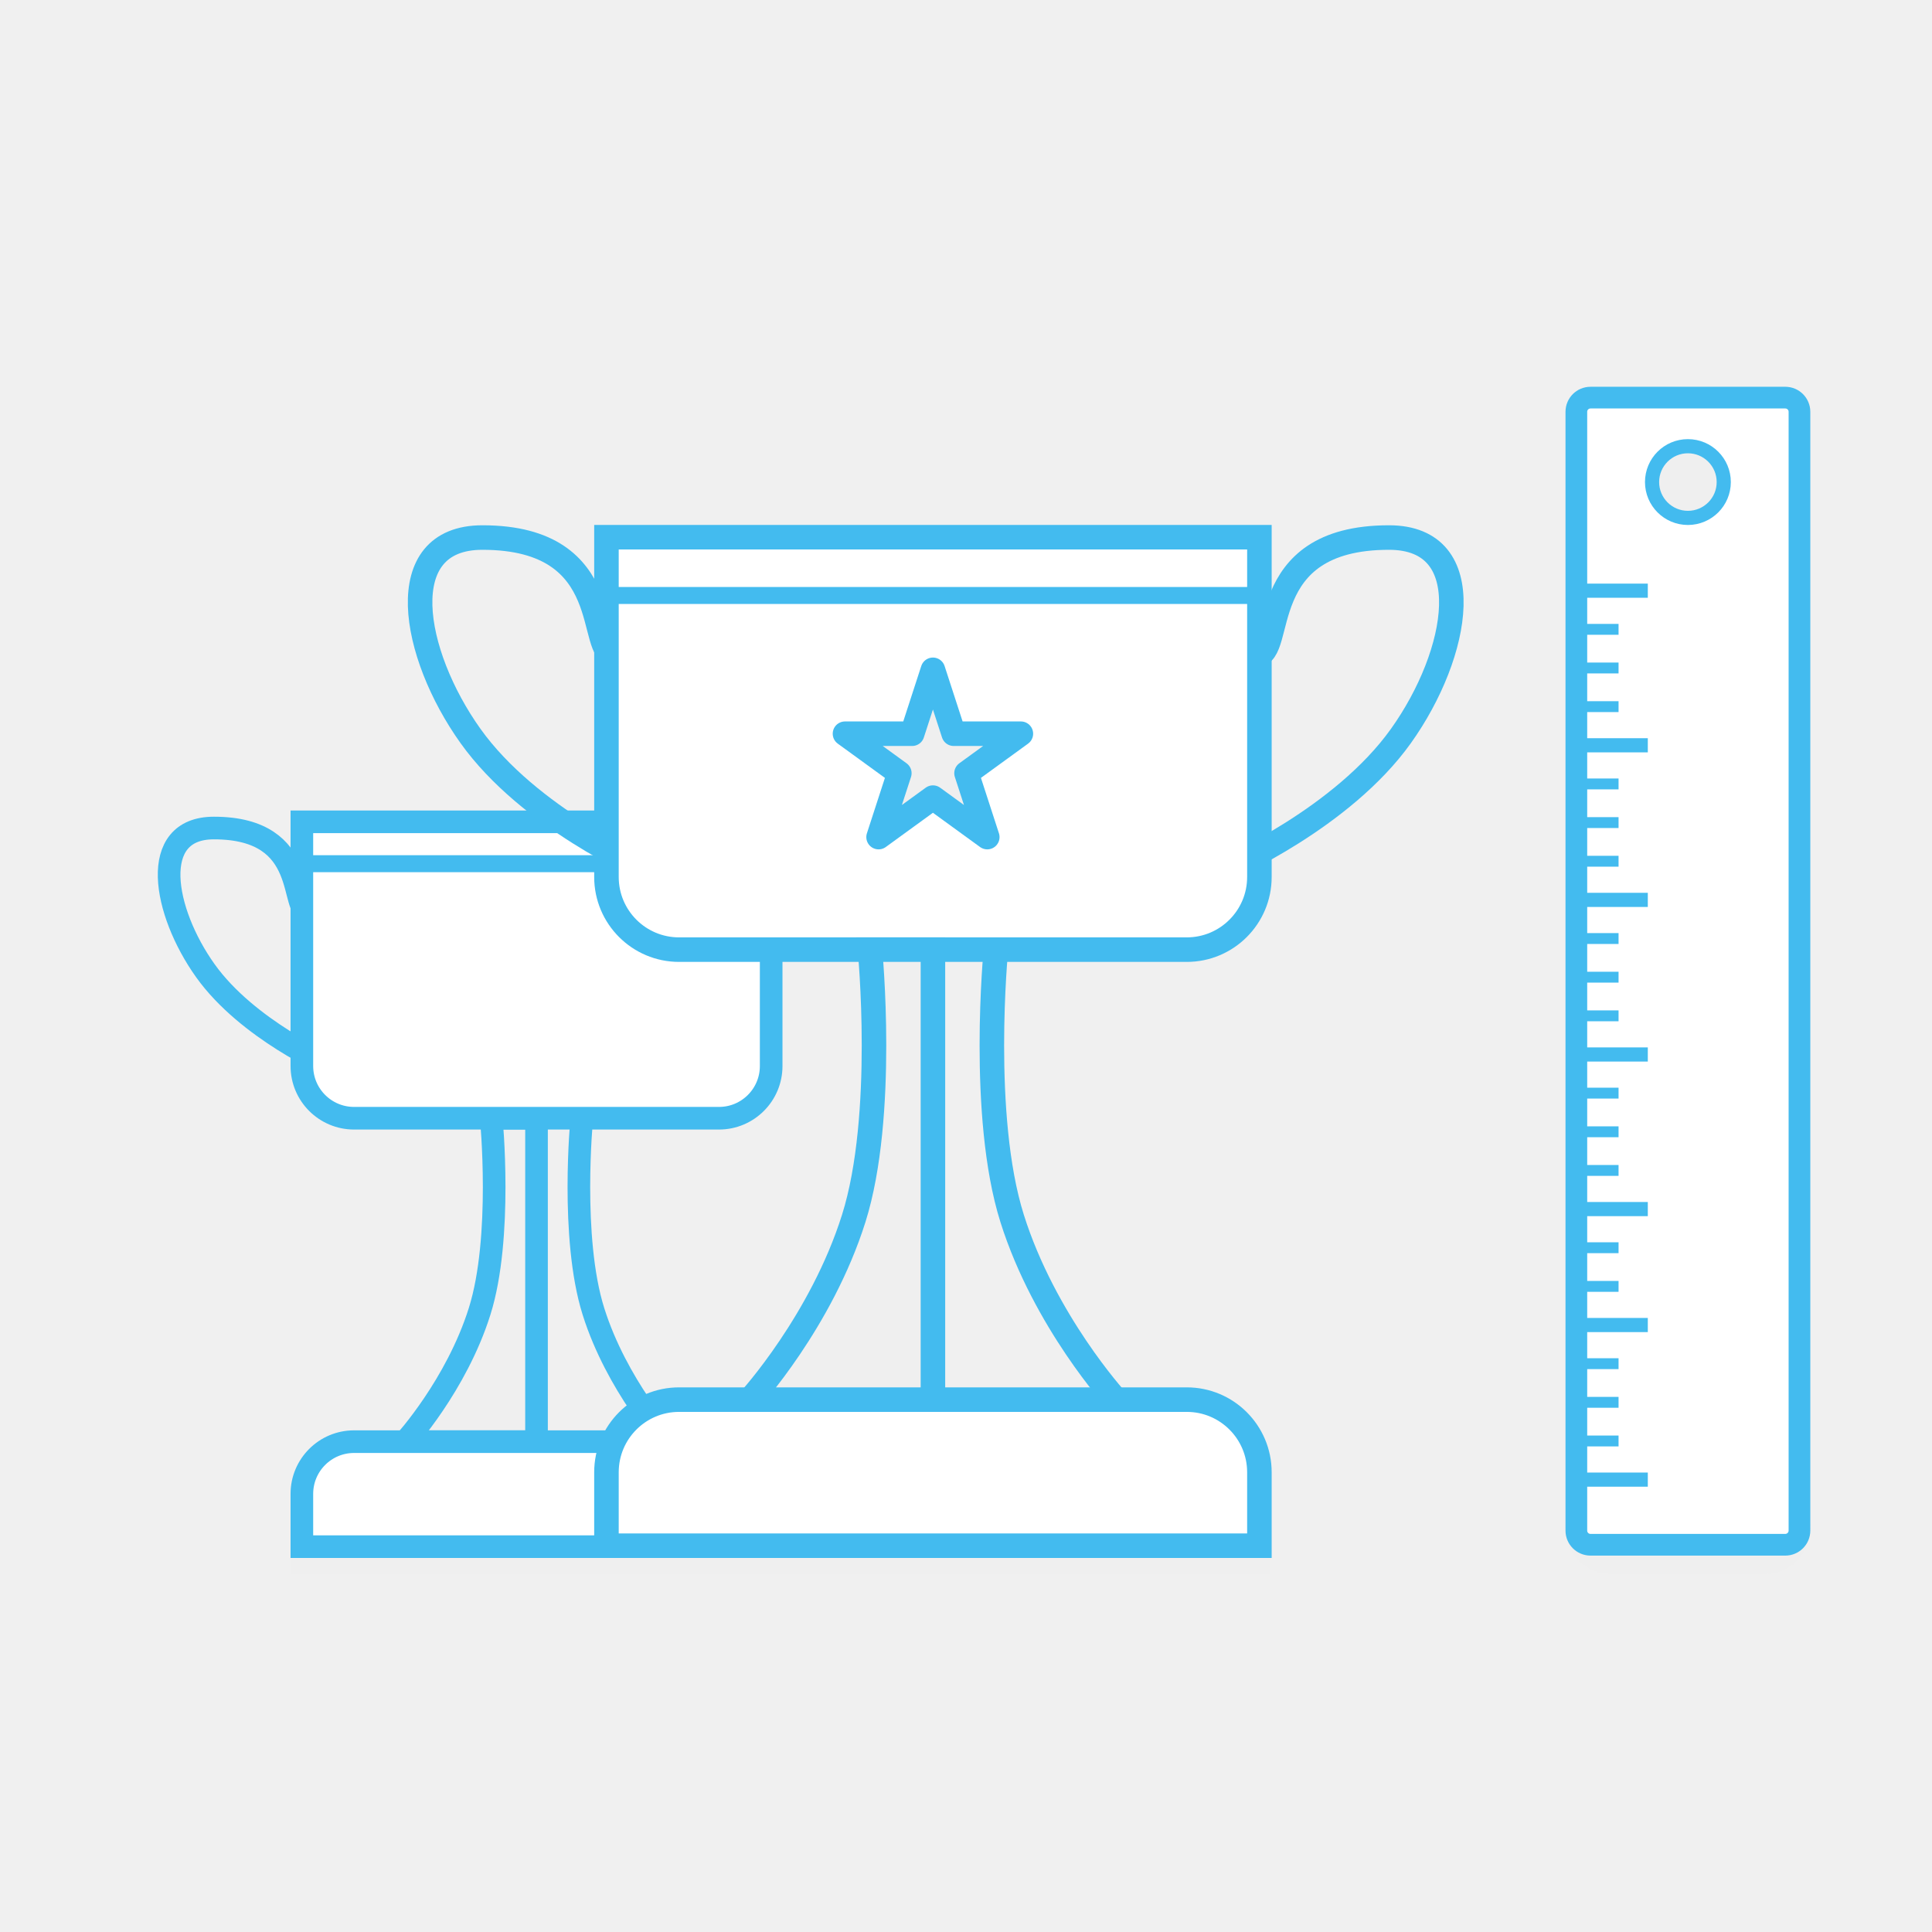
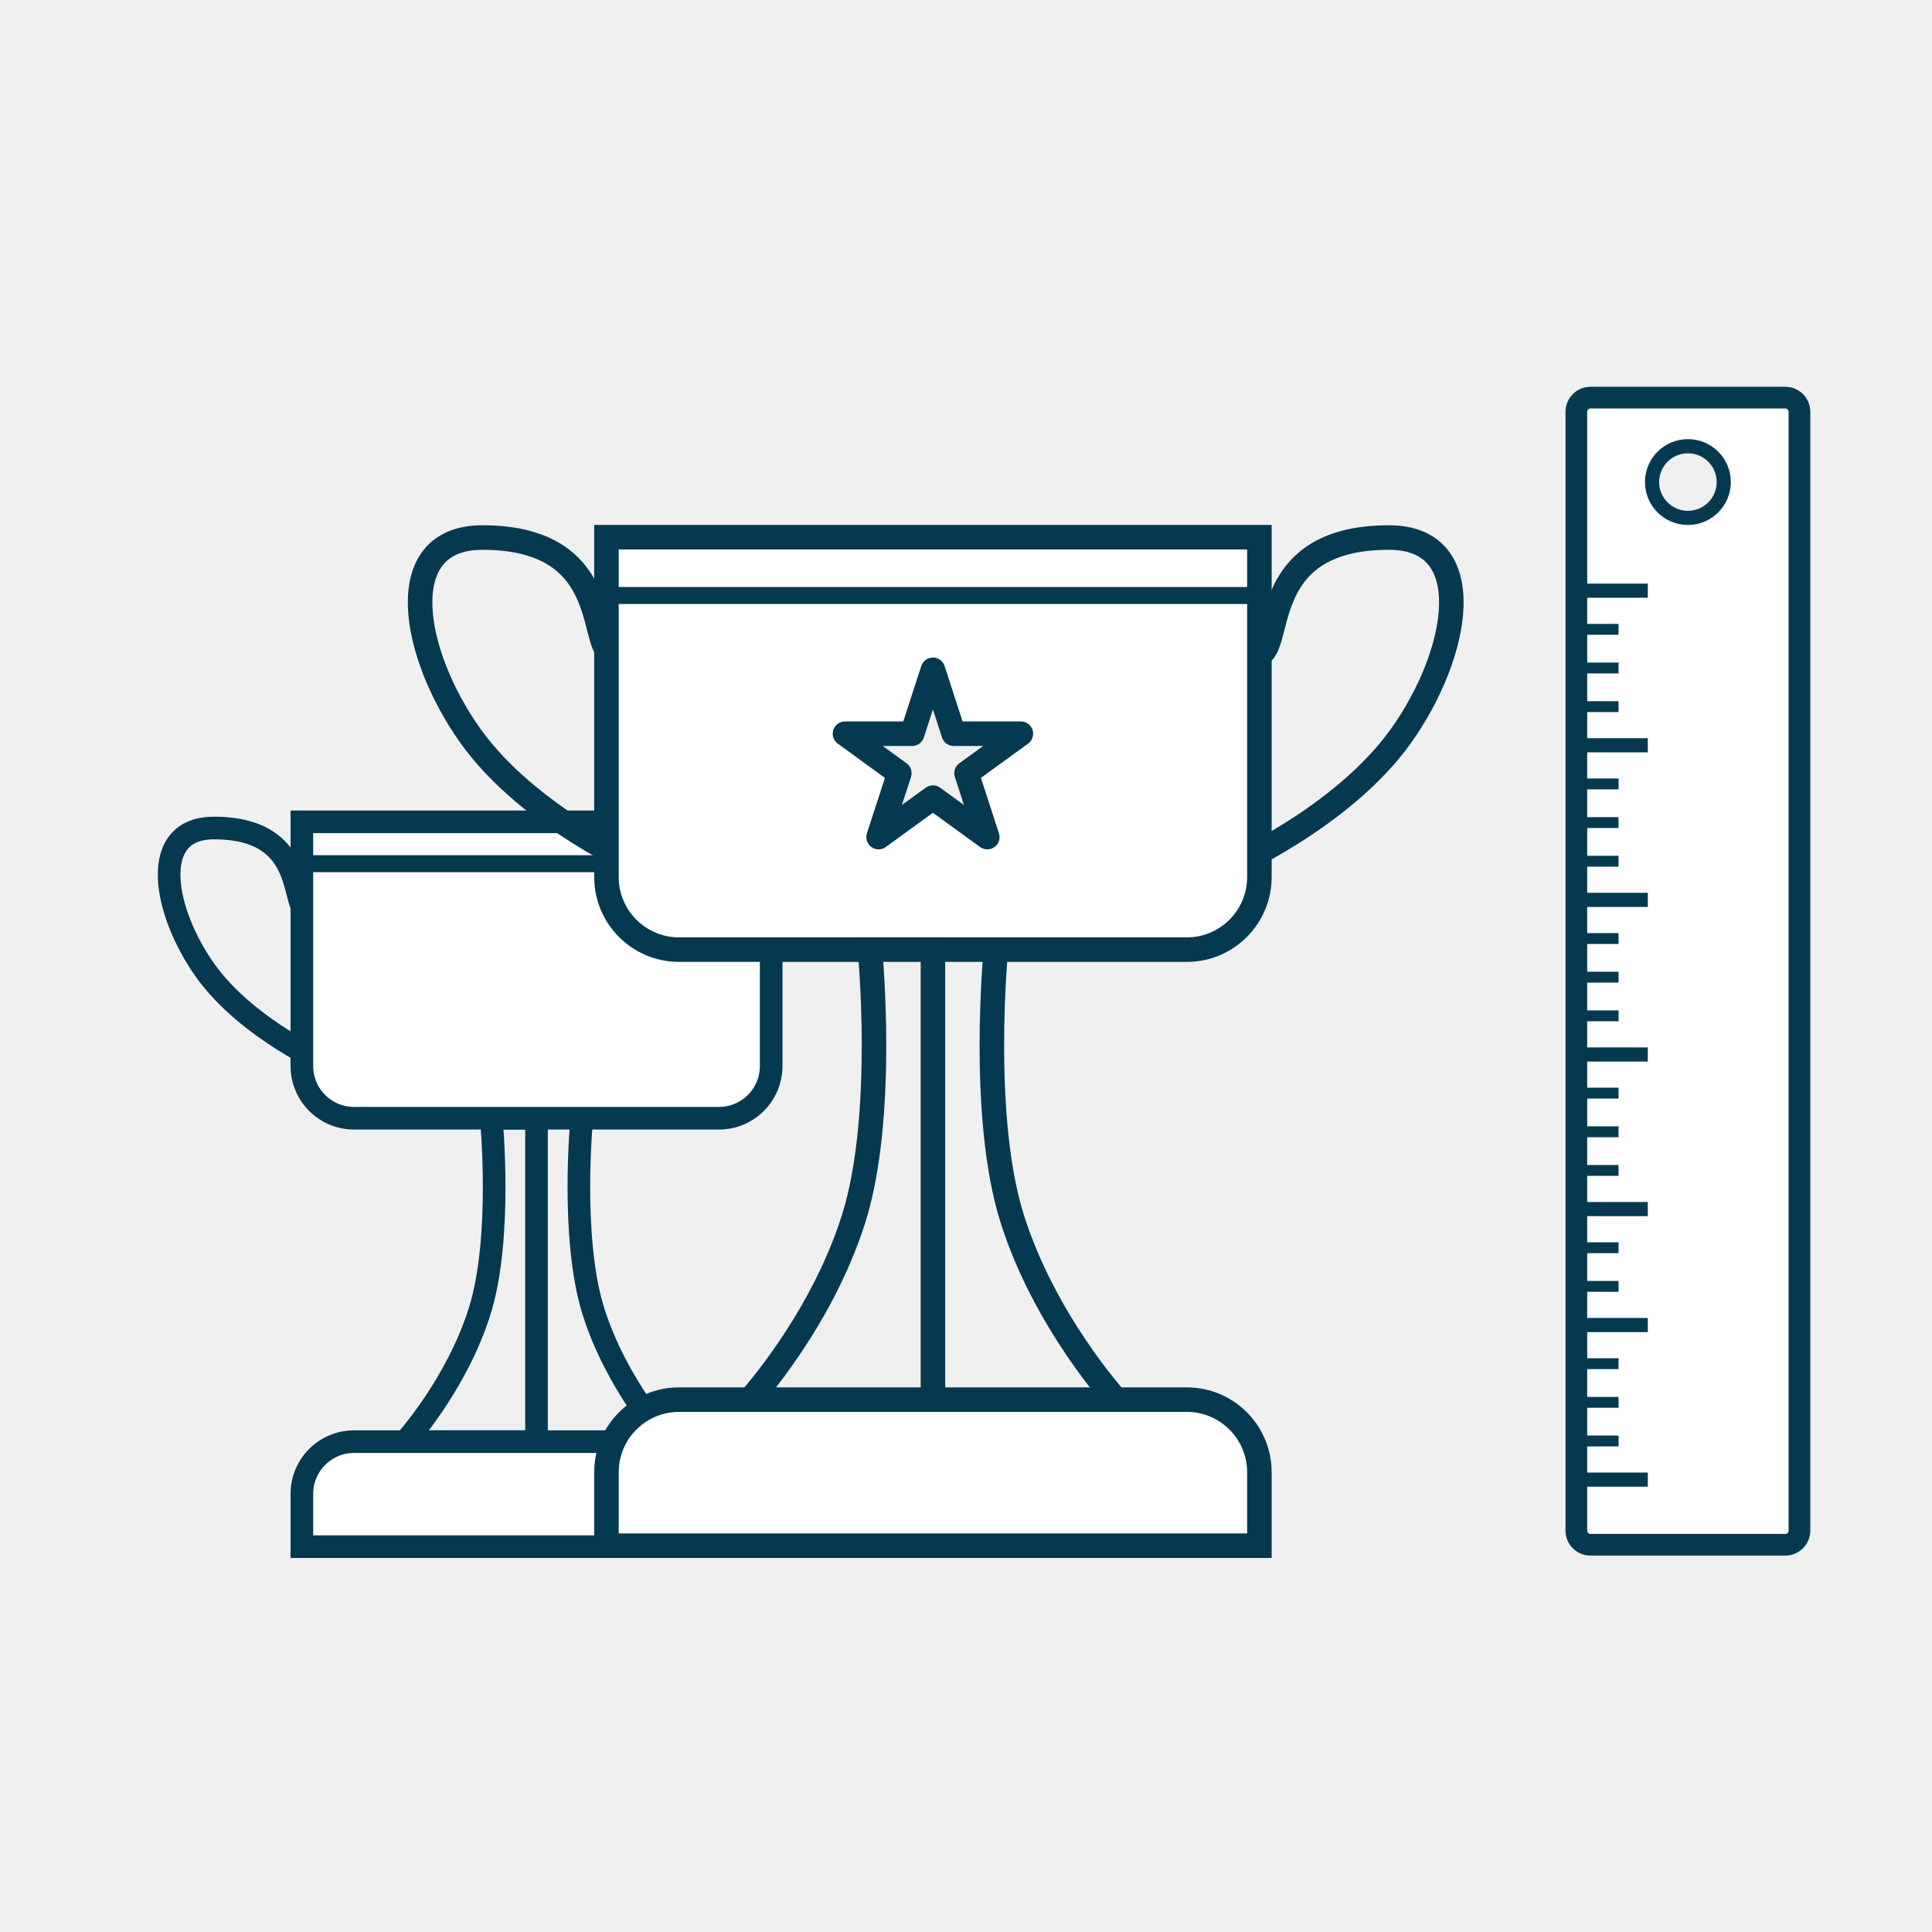
<svg xmlns="http://www.w3.org/2000/svg" version="1.1" id="Layer_1" x="0px" y="0px" width="2048px" height="2048px" viewBox="0 0 2048 2048" enable-background="new 0 0 2048 2048" xml:space="preserve">
  <path fill="none" stroke="#EFEFEF" stroke-width="23" stroke-miterlimit="10" d="M1907.5,1620.583  c0,20.154-16.338,36.492-36.492,36.492h-163.516c-20.154,0-36.492-16.338-36.492-36.492l0,0c0-20.154,16.338-36.492,36.492-36.492  h163.516C1891.162,1584.091,1907.5,1600.429,1907.5,1620.583L1907.5,1620.583z" />
-   <path fill="none" stroke="#43BBEF" stroke-width="23.984" stroke-miterlimit="10" d="M349.587,970.389c0,0,1.363-3.03-21.357-3.03  s3.029-89.619-101.487-89.619c-69.677,0-53.811,88.47-9.088,151.174c44.723,62.703,131.933,100.521,131.933,100.521" />
-   <path fill="#FFFFFF" stroke="#43BBEF" stroke-width="23" stroke-miterlimit="10" d="M1671,1622.5c0,8.284,6.716,15,15,15h206.5  c8.284,0,15-6.716,15-15v-1186c0-8.284-6.716-15-15-15H1686c-8.284,0-15,6.716-15,15V1622.5z" />
-   <circle fill="#EFEFEF" stroke="#43BBEF" stroke-width="15" stroke-miterlimit="10" cx="1789.25" cy="511" r="38" />
-   <line fill="none" stroke="#43BBEF" stroke-width="15" stroke-miterlimit="10" x1="1671" y1="626.157" x2="1746.741" y2="626.157" />
-   <line fill="none" stroke="#43BBEF" stroke-width="11.528" stroke-miterlimit="10" x1="1671" y1="667.127" x2="1715.736" y2="667.127" />
-   <line fill="none" stroke="#43BBEF" stroke-width="11.528" stroke-miterlimit="10" x1="1671" y1="708.097" x2="1715.736" y2="708.097" />
-   <line fill="none" stroke="#43BBEF" stroke-width="11.528" stroke-miterlimit="10" x1="1671" y1="749.066" x2="1715.736" y2="749.066" />
-   <line fill="none" stroke="#43BBEF" stroke-width="15" stroke-miterlimit="10" x1="1671" y1="790.036" x2="1746.741" y2="790.036" />
-   <line fill="none" stroke="#43BBEF" stroke-width="11.528" stroke-miterlimit="10" x1="1671" y1="831.006" x2="1715.736" y2="831.006" />
-   <line fill="none" stroke="#43BBEF" stroke-width="11.528" stroke-miterlimit="10" x1="1671" y1="871.976" x2="1715.736" y2="871.976" />
-   <line fill="none" stroke="#43BBEF" stroke-width="11.528" stroke-miterlimit="10" x1="1671" y1="912.945" x2="1715.736" y2="912.945" />
-   <line fill="none" stroke="#43BBEF" stroke-width="15" stroke-miterlimit="10" x1="1671" y1="953.915" x2="1746.741" y2="953.915" />
-   <line fill="none" stroke="#43BBEF" stroke-width="11.528" stroke-miterlimit="10" x1="1671" y1="994.885" x2="1715.736" y2="994.885" />
-   <line fill="none" stroke="#43BBEF" stroke-width="11.528" stroke-miterlimit="10" x1="1671" y1="1035.854" x2="1715.736" y2="1035.854" />
-   <line fill="none" stroke="#43BBEF" stroke-width="11.528" stroke-miterlimit="10" x1="1671" y1="1076.824" x2="1715.736" y2="1076.824" />
-   <line fill="none" stroke="#43BBEF" stroke-width="15" stroke-miterlimit="10" x1="1671" y1="1117.794" x2="1746.741" y2="1117.794" />
-   <line fill="none" stroke="#43BBEF" stroke-width="11.528" stroke-miterlimit="10" x1="1671" y1="1158.764" x2="1715.736" y2="1158.764" />
-   <line fill="none" stroke="#43BBEF" stroke-width="11.528" stroke-miterlimit="10" x1="1671" y1="1199.733" x2="1715.736" y2="1199.733" />
+   <path fill="none" stroke="#053950" stroke-width="23.984" stroke-miterlimit="10" d="M349.587,970.389c0,0,1.363-3.03-21.357-3.03  s3.029-89.619-101.487-89.619c-69.677,0-53.811,88.47-9.088,151.174c44.723,62.703,131.933,100.521,131.933,100.521" />
+   <path fill="#FFFFFF" stroke="#053950" stroke-width="23" stroke-miterlimit="10" d="M1671,1622.5c0,8.284,6.716,15,15,15h206.5  c8.284,0,15-6.716,15-15v-1186c0-8.284-6.716-15-15-15H1686c-8.284,0-15,6.716-15,15V1622.5z" />
+   <circle fill="#EFEFEF" stroke="#053950" stroke-width="15" stroke-miterlimit="10" cx="1789.25" cy="511" r="38" />
+   <line fill="none" stroke="#053950" stroke-width="15" stroke-miterlimit="10" x1="1671" y1="626.157" x2="1746.741" y2="626.157" />
+   <line fill="none" stroke="#053950" stroke-width="11.528" stroke-miterlimit="10" x1="1671" y1="667.127" x2="1715.736" y2="667.127" />
+   <line fill="none" stroke="#053950" stroke-width="11.528" stroke-miterlimit="10" x1="1671" y1="708.097" x2="1715.736" y2="708.097" />
+   <line fill="none" stroke="#053950" stroke-width="11.528" stroke-miterlimit="10" x1="1671" y1="749.066" x2="1715.736" y2="749.066" />
+   <line fill="none" stroke="#053950" stroke-width="15" stroke-miterlimit="10" x1="1671" y1="790.036" x2="1746.741" y2="790.036" />
+   <line fill="none" stroke="#053950" stroke-width="11.528" stroke-miterlimit="10" x1="1671" y1="831.006" x2="1715.736" y2="831.006" />
+   <line fill="none" stroke="#053950" stroke-width="11.528" stroke-miterlimit="10" x1="1671" y1="871.976" x2="1715.736" y2="871.976" />
+   <line fill="none" stroke="#053950" stroke-width="11.528" stroke-miterlimit="10" x1="1671" y1="912.945" x2="1715.736" y2="912.945" />
+   <line fill="none" stroke="#053950" stroke-width="15" stroke-miterlimit="10" x1="1671" y1="953.915" x2="1746.741" y2="953.915" />
+   <line fill="none" stroke="#053950" stroke-width="11.528" stroke-miterlimit="10" x1="1671" y1="994.885" x2="1715.736" y2="994.885" />
+   <line fill="none" stroke="#053950" stroke-width="11.528" stroke-miterlimit="10" x1="1671" y1="1035.854" x2="1715.736" y2="1035.854" />
+   <line fill="none" stroke="#053950" stroke-width="11.528" stroke-miterlimit="10" x1="1671" y1="1076.824" x2="1715.736" y2="1076.824" />
+   <line fill="none" stroke="#053950" stroke-width="15" stroke-miterlimit="10" x1="1671" y1="1117.794" x2="1746.741" y2="1117.794" />
+   <line fill="none" stroke="#053950" stroke-width="11.528" stroke-miterlimit="10" x1="1671" y1="1158.764" x2="1715.736" y2="1158.764" />
+   <line fill="none" stroke="#053950" stroke-width="11.528" stroke-miterlimit="10" x1="1671" y1="1199.733" x2="1715.736" y2="1199.733" />
  <g>
-     <path fill="#EFEFEF" stroke="#43BBEF" stroke-width="23.984" stroke-miterlimit="10" d="M429.327,1528.21   c0,0,54.357-59.59,79.065-138.038c24.708-78.447,12.354-204.797,12.354-204.797h47.988v342.835H429.327z" />
-     <path fill="none" stroke="#43BBEF" stroke-width="23.984" stroke-miterlimit="10" d="M616.722,1185.375   c0,0-12.354,126.35,12.354,204.797c24.708,78.448,79.066,138.038,79.066,138.038" />
+     <path fill="#EFEFEF" stroke="#053950" stroke-width="23.984" stroke-miterlimit="10" d="M429.327,1528.21   c0,0,54.357-59.59,79.065-138.038c24.708-78.447,12.354-204.797,12.354-204.797h47.988v342.835H429.327z" />
+     <path fill="none" stroke="#053950" stroke-width="23.984" stroke-miterlimit="10" d="M616.722,1185.375   c0,0-12.354,126.35,12.354,204.797c24.708,78.448,79.066,138.038,79.066,138.038" />
  </g>
-   <line fill="none" stroke="#43BBEF" stroke-width="11.528" stroke-miterlimit="10" x1="1671" y1="1240.703" x2="1715.736" y2="1240.703" />
+   <line fill="none" stroke="#053950" stroke-width="11.528" stroke-miterlimit="10" x1="1671" y1="1240.703" x2="1715.736" y2="1240.703" />
  <rect x="319.995" y="1620.583" fill="none" stroke="#EFEFEF" stroke-width="23.984" stroke-miterlimit="10" width="1015.026" height="36.492" />
-   <line fill="none" stroke="#43BBEF" stroke-width="15" stroke-miterlimit="10" x1="1671" y1="1281.673" x2="1746.741" y2="1281.673" />
-   <line fill="none" stroke="#43BBEF" stroke-width="11.528" stroke-miterlimit="10" x1="1671" y1="1322.643" x2="1715.736" y2="1322.643" />
-   <line fill="none" stroke="#43BBEF" stroke-width="11.528" stroke-miterlimit="10" x1="1671" y1="1363.612" x2="1715.736" y2="1363.612" />
-   <line fill="none" stroke="#43BBEF" stroke-width="15" stroke-miterlimit="10" x1="1671" y1="1404.582" x2="1746.741" y2="1404.582" />
-   <line fill="none" stroke="#43BBEF" stroke-width="11.528" stroke-miterlimit="10" x1="1671" y1="1445.552" x2="1715.736" y2="1445.552" />
-   <line fill="none" stroke="#43BBEF" stroke-width="11.528" stroke-miterlimit="10" x1="1671" y1="1486.521" x2="1715.736" y2="1486.521" />
-   <line fill="none" stroke="#43BBEF" stroke-width="11.528" stroke-miterlimit="10" x1="1671" y1="1527.491" x2="1715.736" y2="1527.491" />
-   <line fill="none" stroke="#43BBEF" stroke-width="15" stroke-miterlimit="10" x1="1671" y1="1568.461" x2="1746.741" y2="1568.461" />
-   <path fill="#FFFFFF" stroke="#43BBEF" stroke-width="23.984" stroke-miterlimit="10" d="M817.473,1639.5v-55.941  c0-30.568-24.781-55.349-55.348-55.349H375.343c-30.568,0-55.348,24.78-55.348,55.349v55.941H817.473z" />
-   <path fill="#FFFFFF" stroke="#43BBEF" stroke-width="23.984" stroke-miterlimit="10" d="M319.995,871.141v258.885  c0,30.567,24.78,55.349,55.348,55.349h386.782c30.567,0,55.348-24.781,55.348-55.349V871.141H319.995z" />
-   <line fill="none" stroke="#43BBEF" stroke-width="18" stroke-miterlimit="10" x1="319.995" y1="915.55" x2="817.473" y2="915.55" />
-   <path fill="none" stroke="#43BBEF" stroke-width="26" stroke-miterlimit="10" d="M1301.505,698.716c0,0-1.896-4.215,29.715-4.215  c31.613,0-4.214-124.69,141.202-124.69c96.944,0,74.87,123.092,12.646,210.333c-62.224,87.241-183.562,139.858-183.562,139.858" />
-   <path fill="none" stroke="#43BBEF" stroke-width="26" stroke-miterlimit="10" d="M682.296,698.716c0,0,1.896-4.215-29.716-4.215  c-31.612,0,4.215-124.69-141.202-124.69c-96.944,0-74.87,123.092-12.645,210.333c62.224,87.241,183.562,139.858,183.562,139.858" />
-   <path fill="#FFFFFF" stroke="#43BBEF" stroke-width="26" stroke-miterlimit="10" d="M1335.021,1638.5v-77.834  c0-42.529-34.478-77.008-77.008-77.008H719.872c-42.531,0-77.008,34.479-77.008,77.008v77.834H1335.021z" />
-   <path fill="#FFFFFF" stroke="#43BBEF" stroke-width="26" stroke-miterlimit="10" d="M642.864,569.456v360.196  c0,42.53,34.477,77.008,77.008,77.008h538.142c42.53,0,77.008-34.478,77.008-77.008V569.456H642.864z" />
-   <line fill="#FFFFFF" stroke="#43BBEF" stroke-width="18" stroke-miterlimit="10" x1="642.864" y1="631.243" x2="1335.021" y2="631.243" />
+   <line fill="none" stroke="#053950" stroke-width="15" stroke-miterlimit="10" x1="1671" y1="1281.673" x2="1746.741" y2="1281.673" />
+   <line fill="none" stroke="#053950" stroke-width="11.528" stroke-miterlimit="10" x1="1671" y1="1322.643" x2="1715.736" y2="1322.643" />
+   <line fill="none" stroke="#053950" stroke-width="11.528" stroke-miterlimit="10" x1="1671" y1="1363.612" x2="1715.736" y2="1363.612" />
+   <line fill="none" stroke="#053950" stroke-width="15" stroke-miterlimit="10" x1="1671" y1="1404.582" x2="1746.741" y2="1404.582" />
+   <line fill="none" stroke="#053950" stroke-width="11.528" stroke-miterlimit="10" x1="1671" y1="1445.552" x2="1715.736" y2="1445.552" />
+   <line fill="none" stroke="#053950" stroke-width="11.528" stroke-miterlimit="10" x1="1671" y1="1486.521" x2="1715.736" y2="1486.521" />
+   <line fill="none" stroke="#053950" stroke-width="11.528" stroke-miterlimit="10" x1="1671" y1="1527.491" x2="1715.736" y2="1527.491" />
+   <line fill="none" stroke="#053950" stroke-width="15" stroke-miterlimit="10" x1="1671" y1="1568.461" x2="1746.741" y2="1568.461" />
+   <path fill="#FFFFFF" stroke="#053950" stroke-width="23.984" stroke-miterlimit="10" d="M817.473,1639.5v-55.941  c0-30.568-24.781-55.349-55.348-55.349H375.343c-30.568,0-55.348,24.78-55.348,55.349v55.941H817.473z" />
+   <path fill="#FFFFFF" stroke="#053950" stroke-width="23.984" stroke-miterlimit="10" d="M319.995,871.141v258.885  c0,30.567,24.78,55.349,55.348,55.349h386.782c30.567,0,55.348-24.781,55.348-55.349V871.141H319.995z" />
+   <line fill="none" stroke="#053950" stroke-width="18" stroke-miterlimit="10" x1="319.995" y1="915.55" x2="817.473" y2="915.55" />
+   <path fill="none" stroke="#053950" stroke-width="26" stroke-miterlimit="10" d="M1301.505,698.716c0,0-1.896-4.215,29.715-4.215  c31.613,0-4.214-124.69,141.202-124.69c96.944,0,74.87,123.092,12.646,210.333s-183.562,139.858-183.562,139.858" />
+   <path fill="none" stroke="#053950" stroke-width="26" stroke-miterlimit="10" d="M682.296,698.716c0,0,1.896-4.215-29.716-4.215  s4.215-124.69-141.202-124.69c-96.944,0-74.87,123.092-12.645,210.333c62.224,87.241,183.562,139.858,183.562,139.858" />
+   <path fill="#FFFFFF" stroke="#053950" stroke-width="26" stroke-miterlimit="10" d="M1335.021,1638.5v-77.834  c0-42.529-34.478-77.008-77.008-77.008H719.872c-42.531,0-77.008,34.479-77.008,77.008v77.834H1335.021z" />
+   <path fill="#FFFFFF" stroke="#053950" stroke-width="26" stroke-miterlimit="10" d="M642.864,569.456v360.196  c0,42.53,34.477,77.008,77.008,77.008h538.142c42.53,0,77.008-34.478,77.008-77.008V569.456H642.864z" />
+   <line fill="none" stroke="#053950" stroke-width="18" stroke-miterlimit="10" x1="642.864" y1="631.243" x2="1335.021" y2="631.243" />
  <g>
-     <path fill="#EFEFEF" stroke="#43BBEF" stroke-width="26" stroke-miterlimit="10" d="M794.98,1483.658   c0,0,75.629-82.91,110.006-192.057c34.378-109.147,17.19-284.942,17.19-284.942h66.767v476.998H794.98z" />
-     <path fill="none" stroke="#43BBEF" stroke-width="26" stroke-miterlimit="10" d="M1055.711,1006.66   c0,0-17.189,175.794,17.188,284.942c34.378,109.146,110.007,192.057,110.007,192.057" />
+     <path fill="#EFEFEF" stroke="#053950" stroke-width="26" stroke-miterlimit="10" d="M794.98,1483.658   c0,0,75.629-82.91,110.006-192.057c34.378-109.147,17.19-284.942,17.19-284.942h66.767v476.998L794.98,1483.658L794.98,1483.658z" />
+     <path fill="none" stroke="#053950" stroke-width="26" stroke-miterlimit="10" d="M1055.711,1006.66   c0,0-17.189,175.794,17.188,284.942c34.378,109.146,110.007,192.057,110.007,192.057" />
  </g>
-   <polygon fill="#EFEFEF" stroke="#43BBEF" stroke-width="26" stroke-linecap="round" stroke-linejoin="round" stroke-miterlimit="10" points="  988.942,710.032 1010.951,777.766 1082.17,777.766 1024.553,819.628 1046.561,887.362 988.942,845.5 931.325,887.362   953.333,819.628 895.715,777.766 966.935,777.766 " />
+   <polygon fill="#EFEFEF" stroke="#053950" stroke-width="26" stroke-linecap="round" stroke-linejoin="round" stroke-miterlimit="10" points="  988.942,710.032 1010.951,777.766 1082.17,777.766 1024.553,819.628 1046.561,887.362 988.942,845.5 931.325,887.362   953.333,819.628 895.715,777.766 966.935,777.766 " />
</svg>
